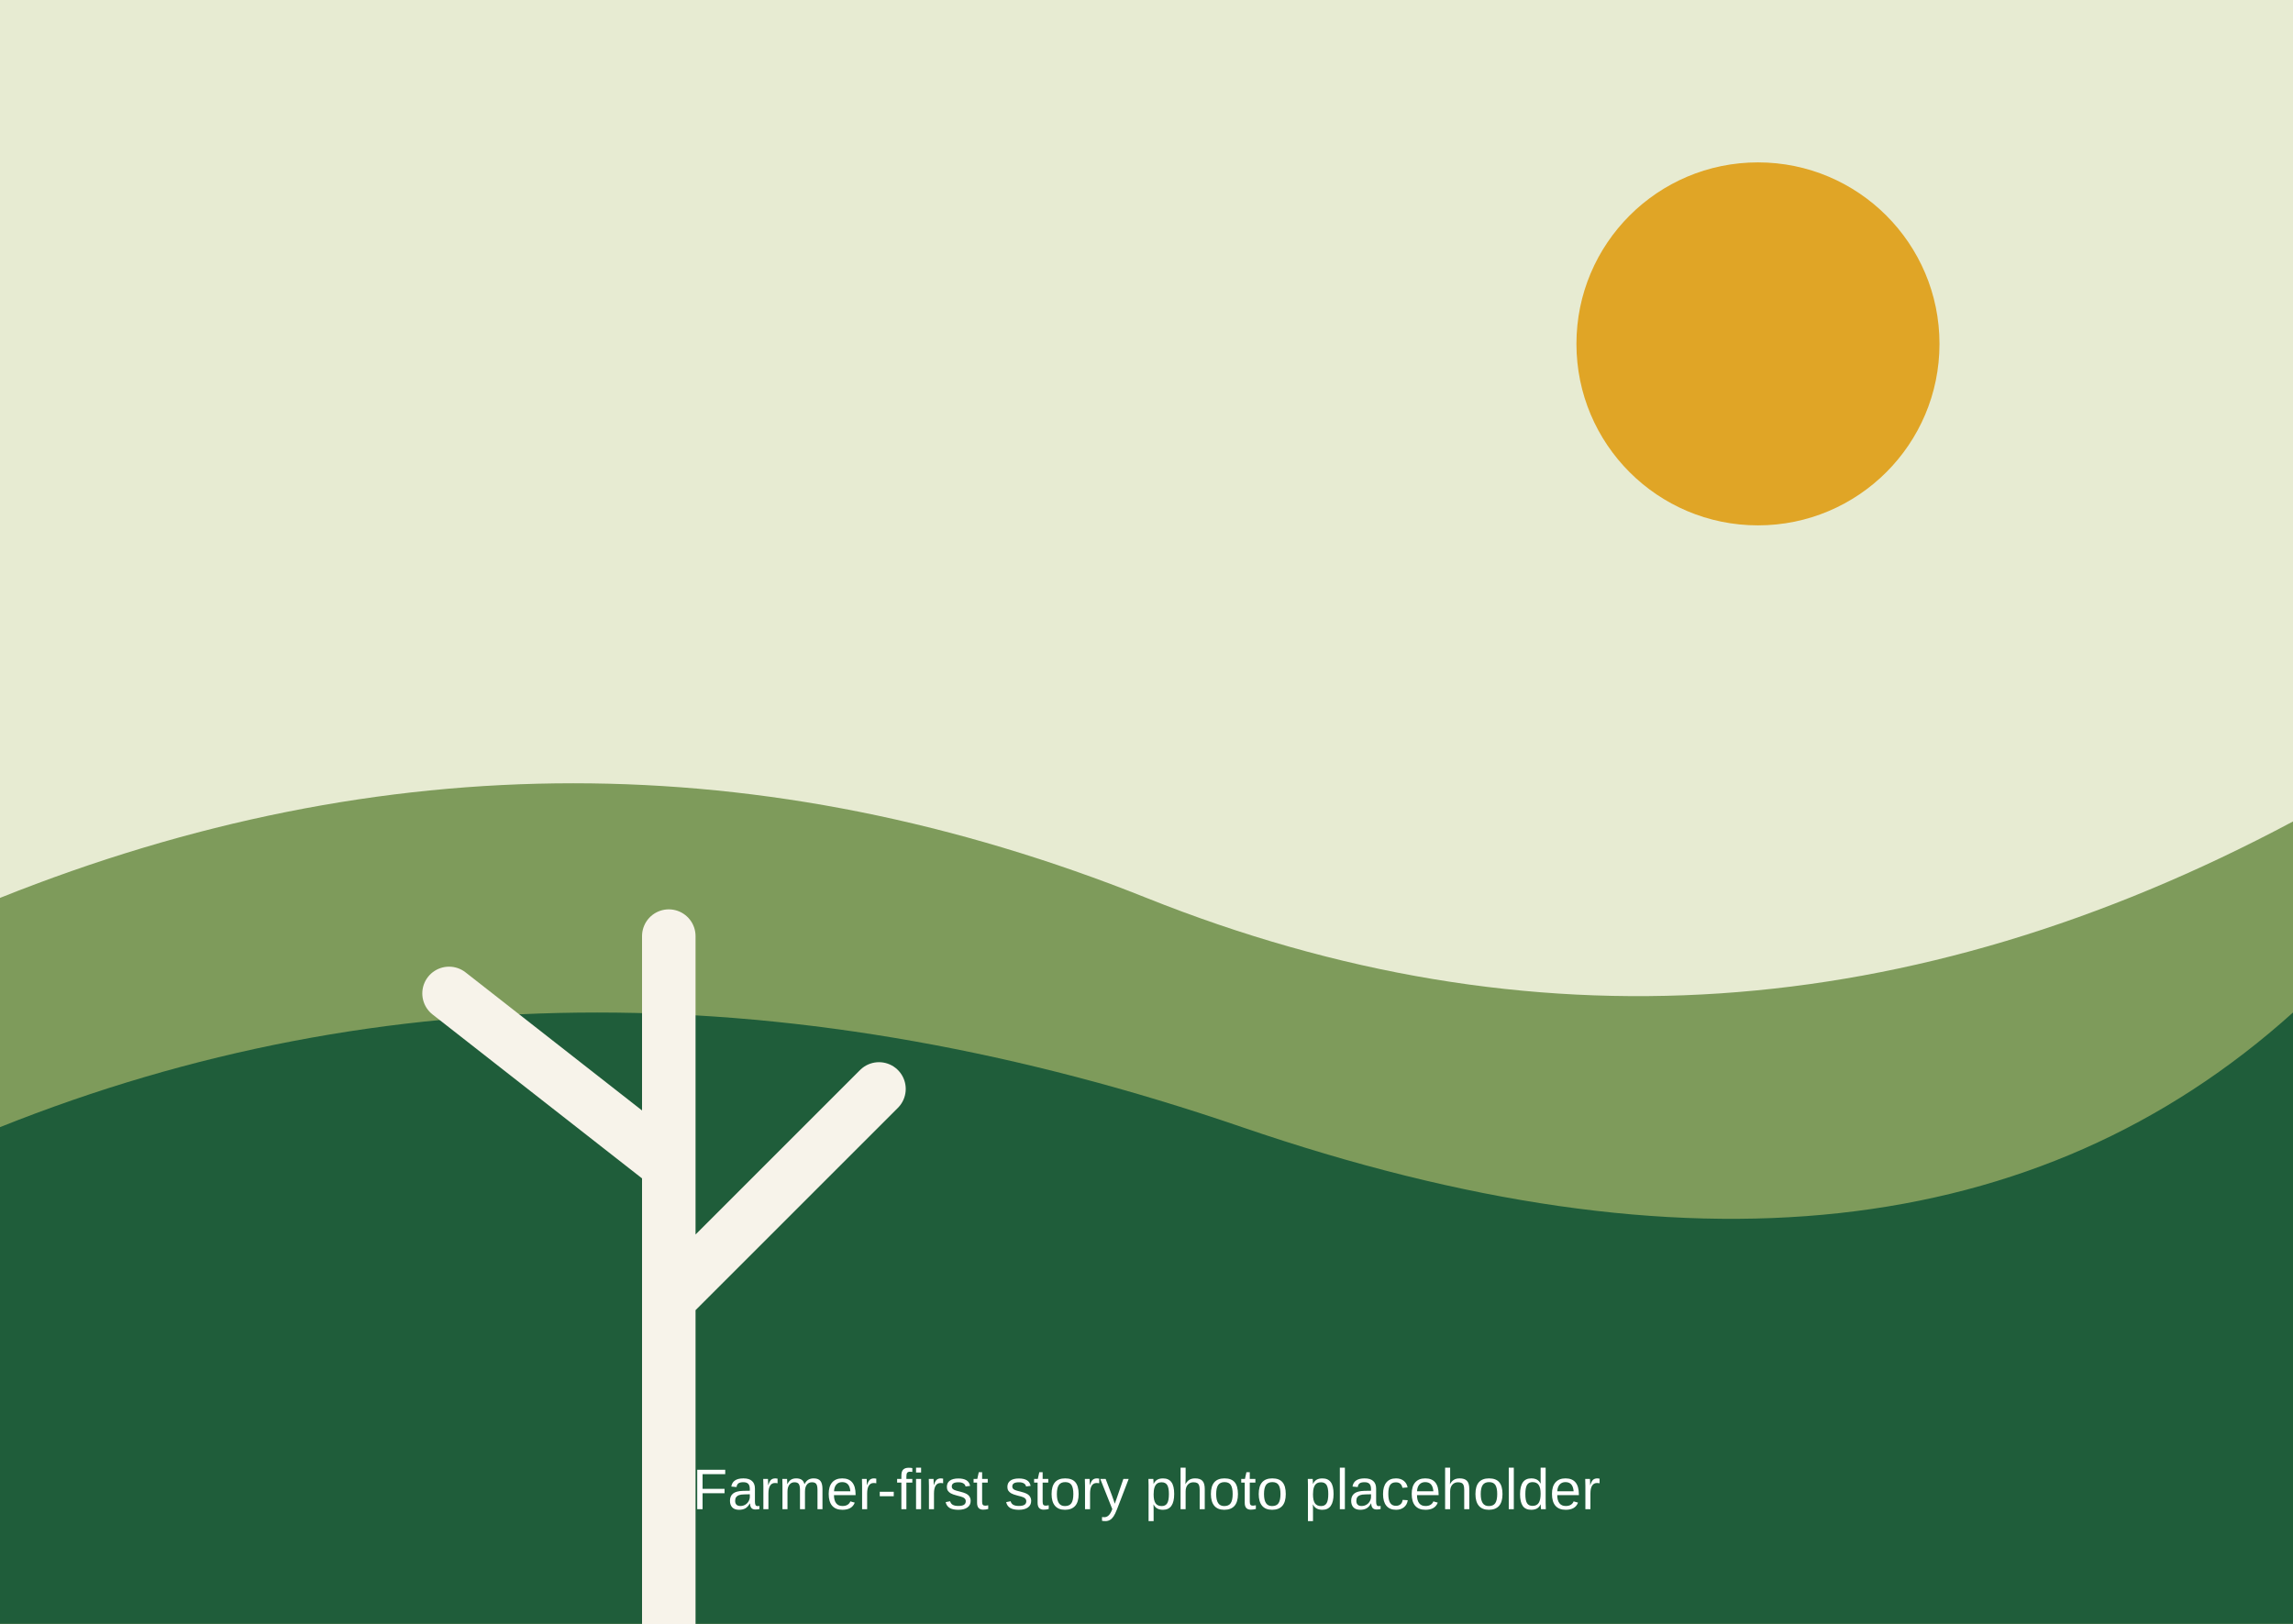
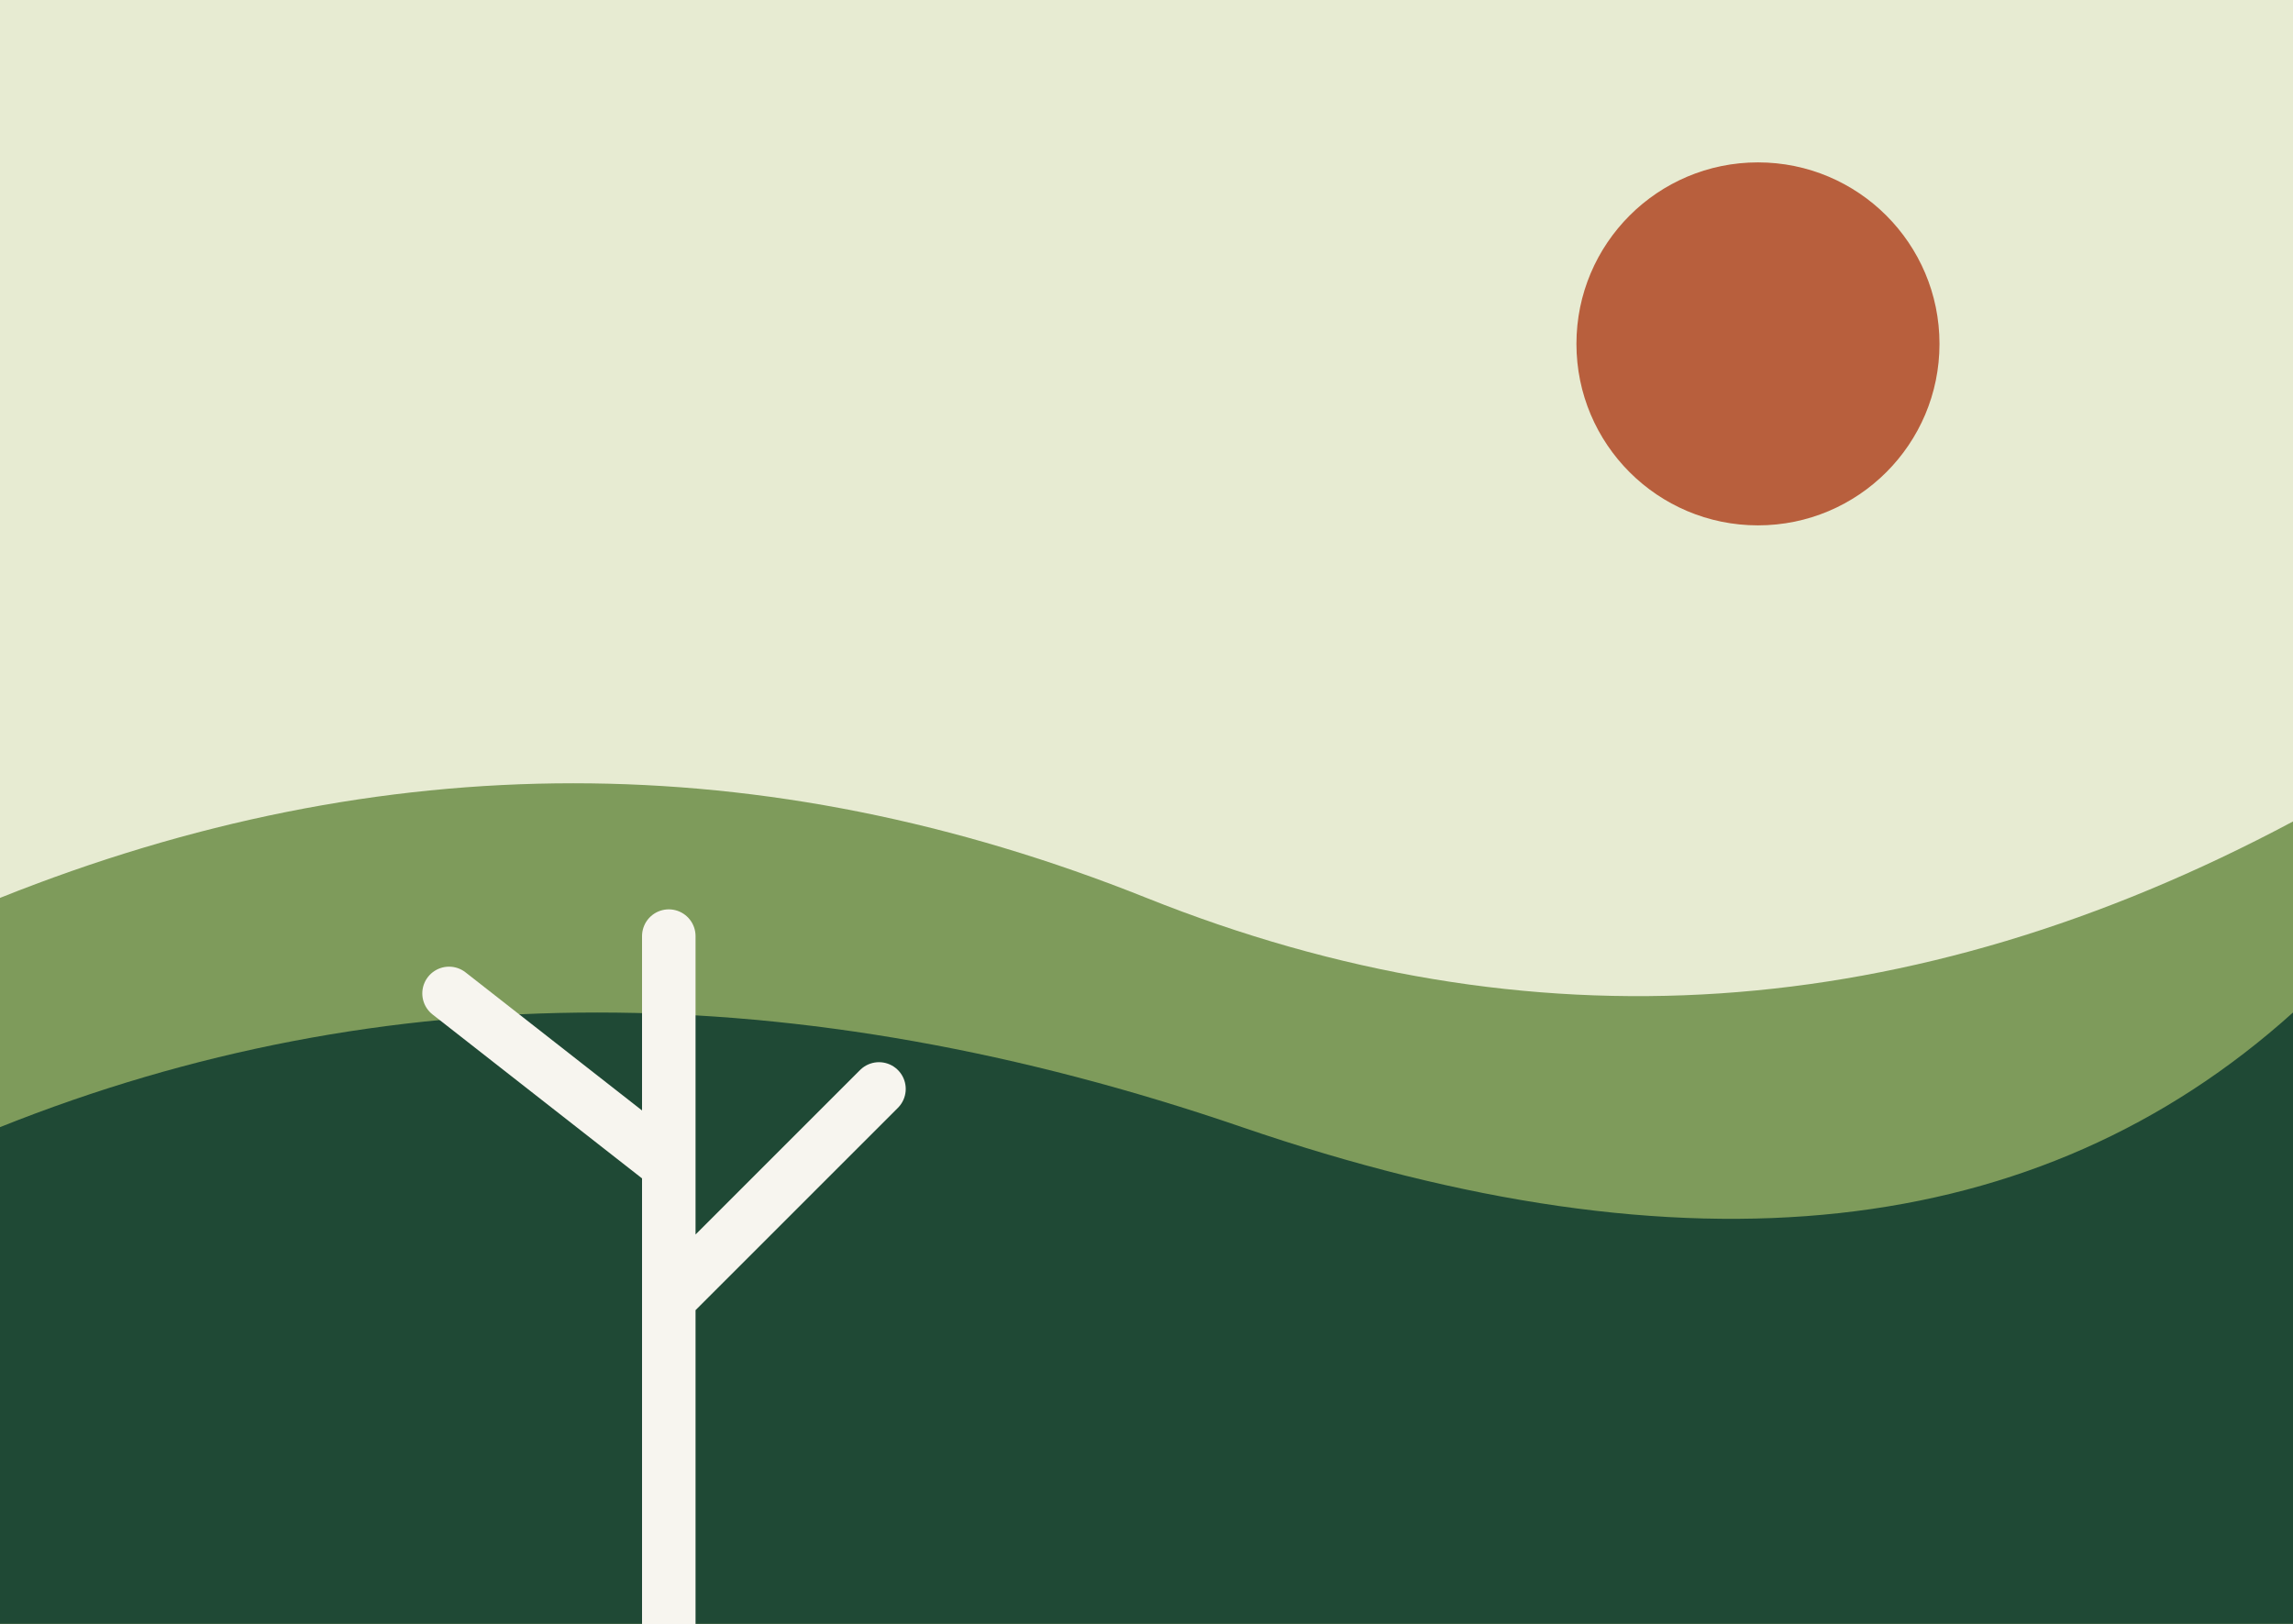
<svg xmlns="http://www.w3.org/2000/svg" width="1200" height="850" viewBox="0 0 1200 850">
  <rect width="1200" height="850" fill="#e7ebd2" />
-   <circle cx="920" cy="180" r="95" fill="#e0a526" />
+   <circle cx="920" cy="180" r="95" fill="#b85f3d" />
  <path d="M0 470Q300 350 600 470T1200 430V850H0" fill="#7e9b5b" />
-   <path d="M0 590Q300 470 650 590T1200 530V850H0" fill="#1f5d3a" />
-   <path d="M350 850V490m0 120-115-90m115 160 110-110" stroke="#f7f3ea" stroke-width="28" stroke-linecap="round" />
-   <text x="600" y="790" text-anchor="middle" fill="#fff" font-family="Arial,sans-serif" font-size="30">Farmer-first story photo placeholder</text>
+   <path d="M0 590Q300 470 650 590T1200 530V850H0" fill="#1f4935" />
+   <path d="M350 850V490m0 120-115-90m115 160 110-110" stroke="#f7f5ef" stroke-width="28" stroke-linecap="round" />
</svg>
